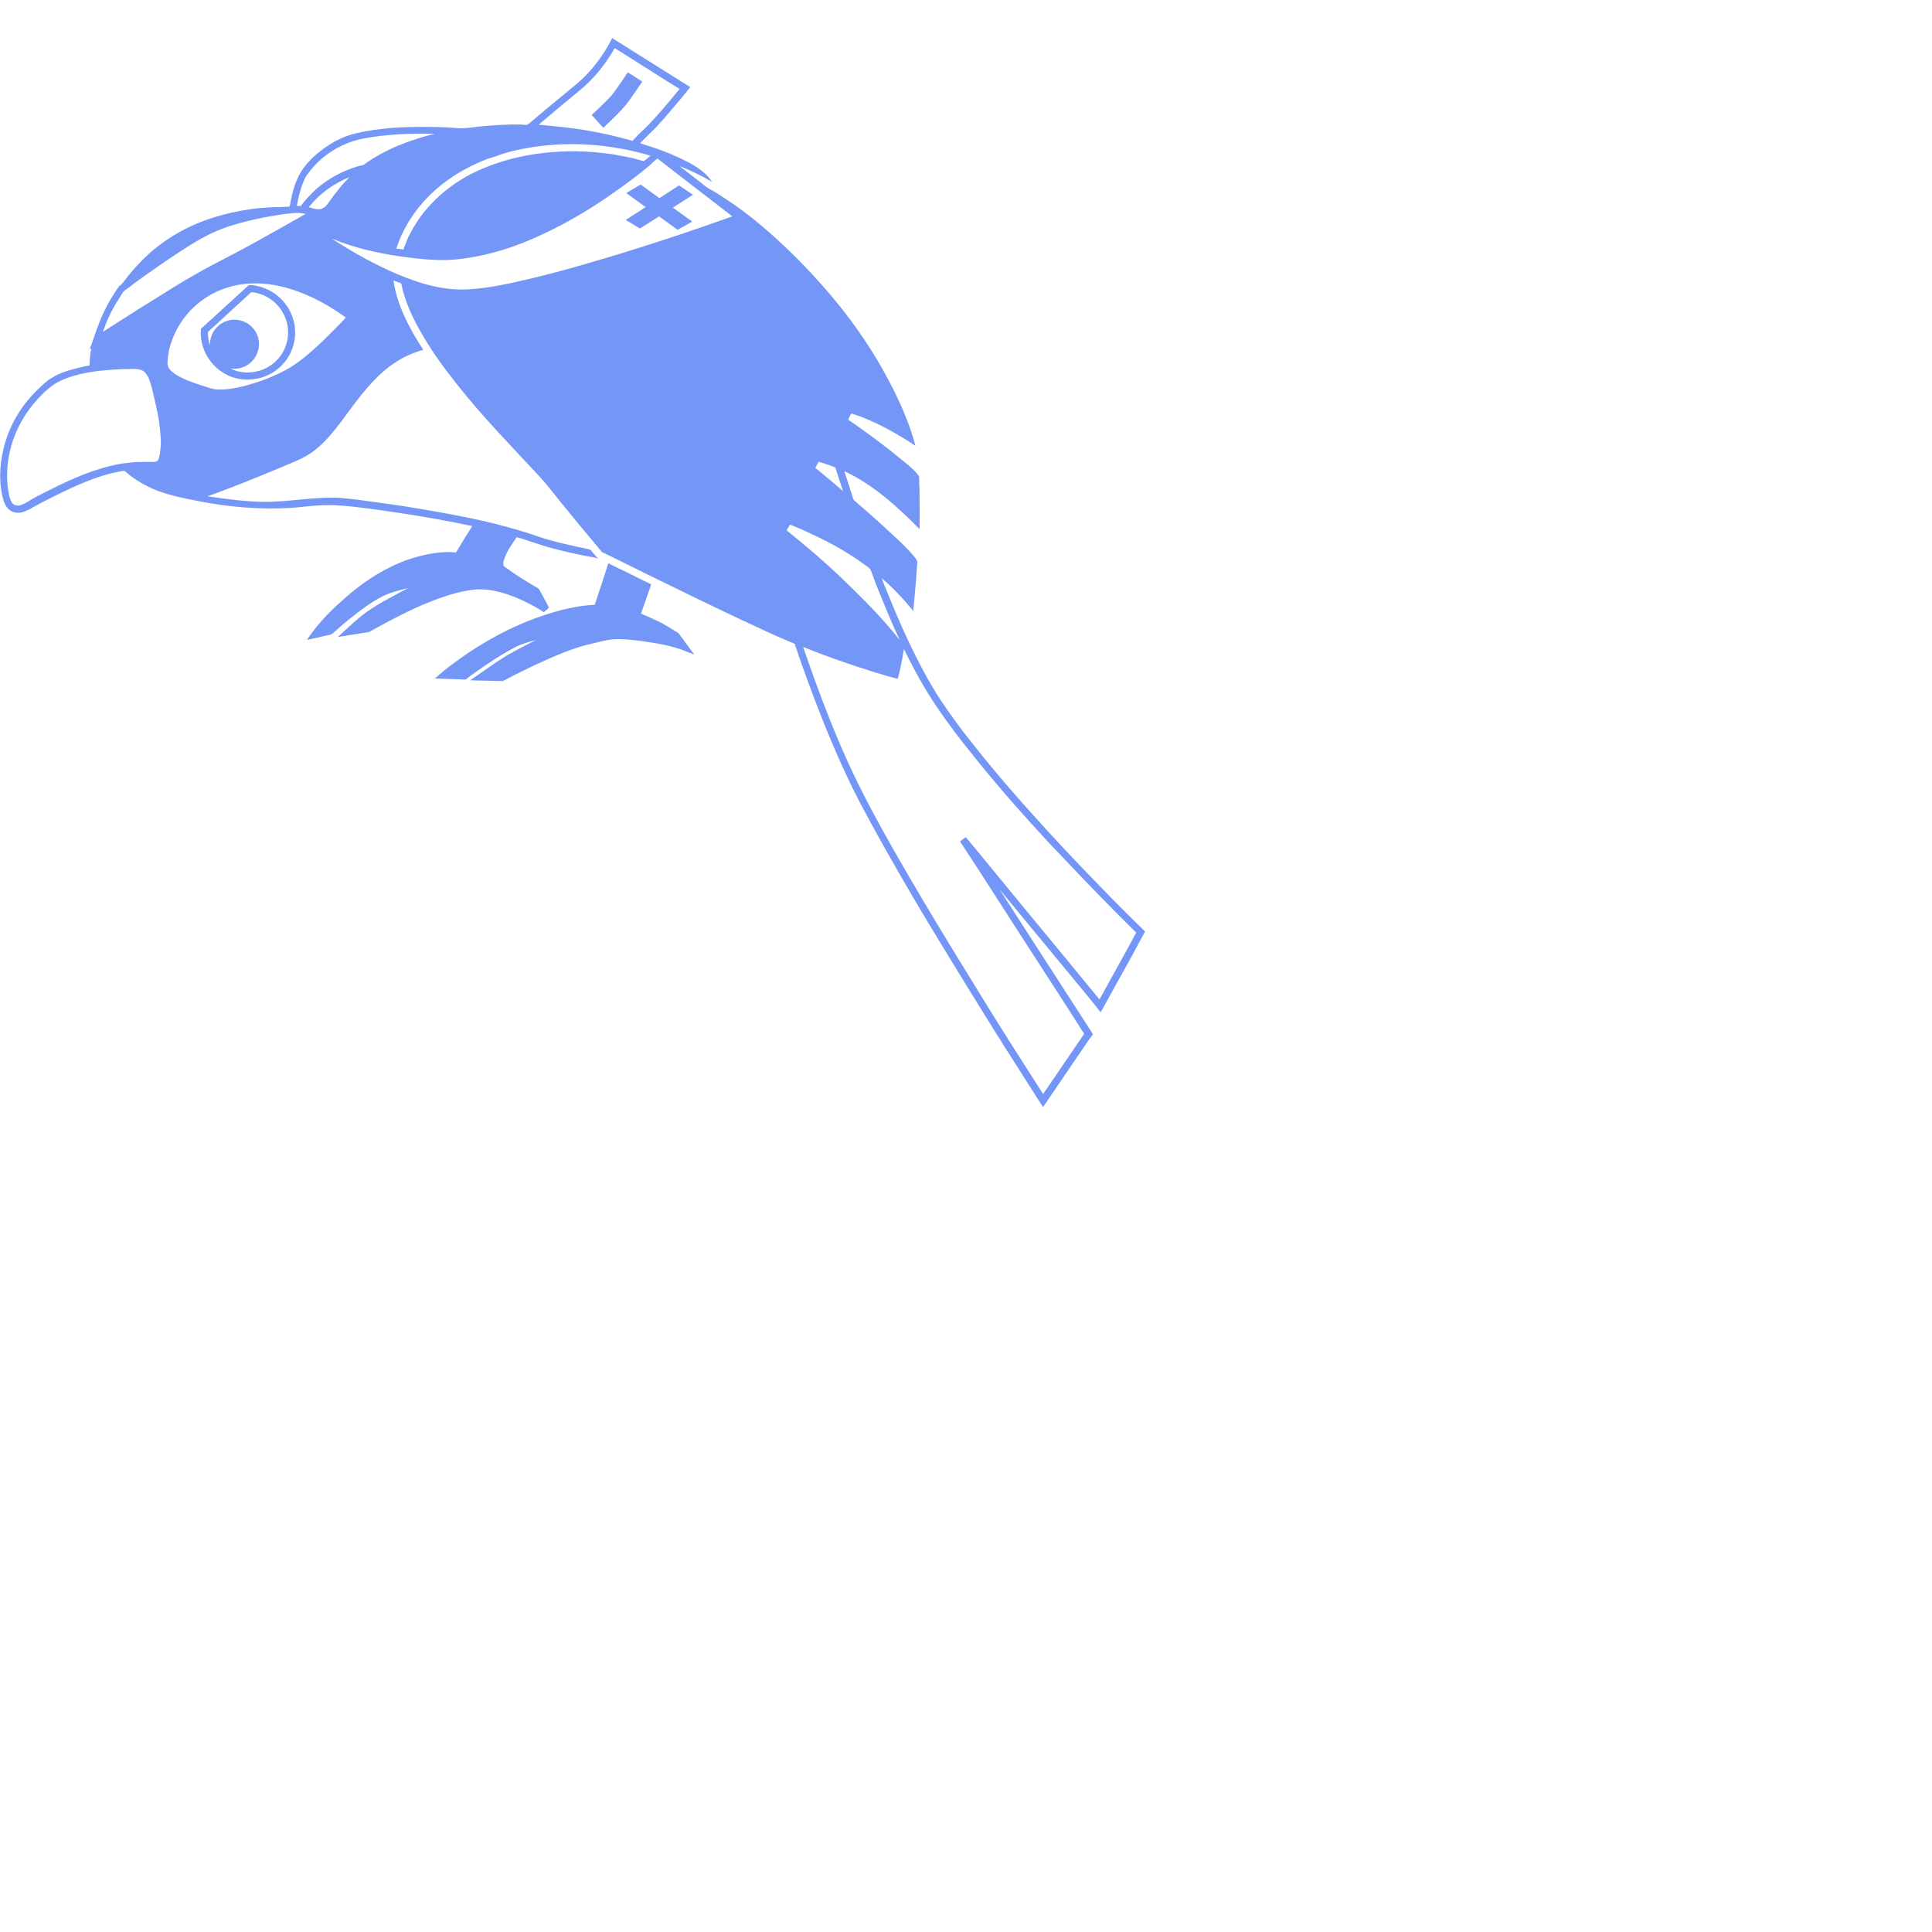
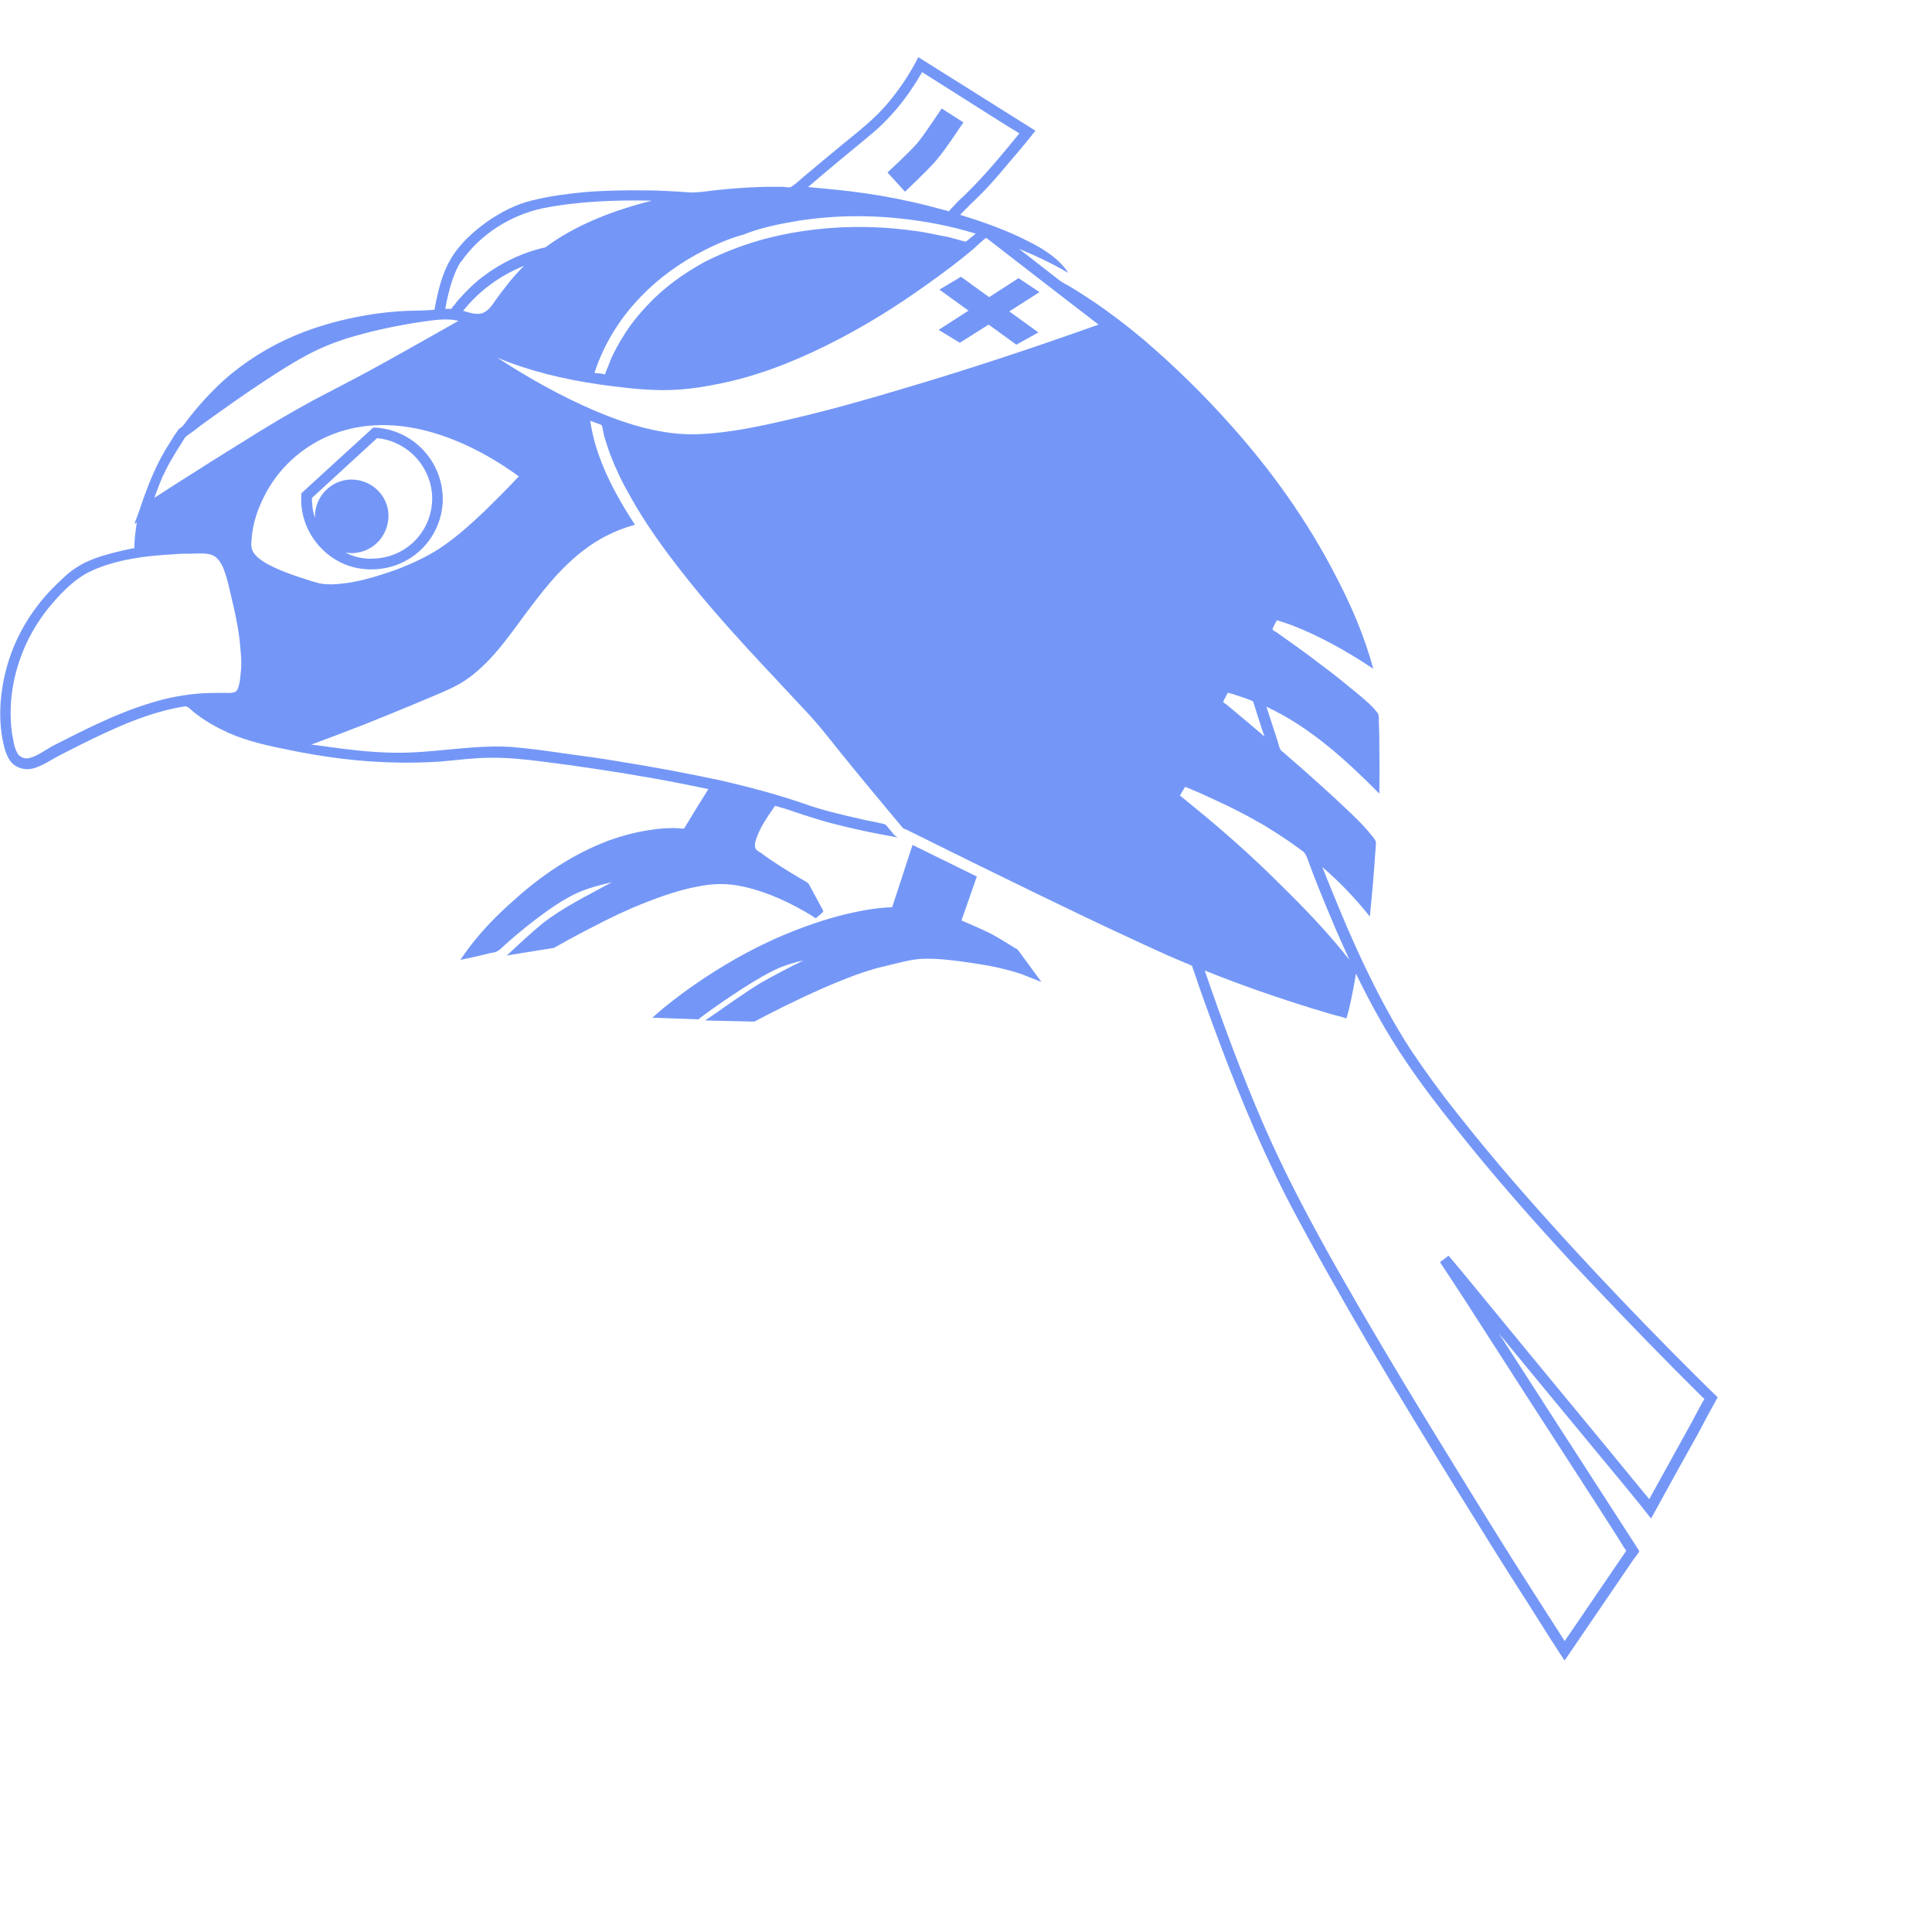
- <svg xmlns="http://www.w3.org/2000/svg" width="100" height="100" viewBox="0 0 54 54" fill="#7497F7">
+ <svg xmlns="http://www.w3.org/2000/svg" width="100" height="100" viewBox="0 0 36 36" fill="#7497F7">
  <path d="M16.865 3.573l-0.328-0.359c0.005-0.005 0.385-0.354 0.552-0.542 0.161-0.198 0.453-0.646 0.458-0.651l0.406 0.26c-0.021 0.021-0.313 0.479-0.5 0.698s-0.573 0.573-0.589 0.594zM18.969 17.698c-0.016-0.005-0.323-0.203-0.49-0.292-0.156-0.078-0.427-0.198-0.563-0.255l0.286-0.818-1.198-0.589-0.38 1.161c-0.234 0.005-0.953 0.068-2.016 0.516-1.281 0.536-2.25 1.37-2.26 1.375l-0.193 0.167 0.859 0.031 0.026-0.021c0.005-0.010 0.958-0.714 1.49-0.943 0.12-0.047 0.276-0.099 0.443-0.135-0.281 0.135-0.589 0.302-0.802 0.422-0.266 0.161-0.76 0.51-0.781 0.526l-0.25 0.172 0.911 0.021 0.026-0.010c0.016-0.010 1.552-0.833 2.385-1.016l0.26-0.063c0.193-0.047 0.328-0.083 0.563-0.083 0.208 0 0.49 0.026 0.917 0.094 0.531 0.078 0.88 0.208 0.885 0.214l0.318 0.125-0.427-0.583-0.016-0.010zM6.995 7.969h-0.042l-1.339 1.224v0.036c-0.021 0.354 0.104 0.693 0.344 0.958 0.24 0.26 0.557 0.411 0.911 0.422h0.057c0.708 0 1.286-0.547 1.323-1.25 0.031-0.729-0.531-1.349-1.255-1.391zM6.932 10.411h-0.052c-0.156-0.005-0.307-0.042-0.443-0.115 0.063 0.010 0.13 0.016 0.198 0.005 0.38-0.047 0.641-0.391 0.599-0.771-0.047-0.37-0.391-0.635-0.771-0.589-0.349 0.047-0.609 0.359-0.594 0.708-0.042-0.12-0.057-0.245-0.057-0.37l1.214-1.115c0.594 0.057 1.052 0.578 1.026 1.177-0.031 0.604-0.521 1.068-1.125 1.068zM19.37 5.443l-0.391-0.26-0.547 0.354-0.526-0.38-0.401 0.24 0.542 0.391-0.557 0.359 0.396 0.24 0.536-0.339 0.516 0.375 0.411-0.229-0.542-0.391zM32 26.031c-0.286-0.276-0.557-0.552-0.839-0.833-0.641-0.651-1.276-1.313-1.891-1.984-0.729-0.797-1.443-1.609-2.109-2.458-0.302-0.375-0.589-0.771-0.859-1.172-0.339-0.516-0.625-1.063-0.891-1.62-0.281-0.594-0.531-1.203-0.771-1.807 0.323 0.276 0.62 0.589 0.885 0.922 0.026-0.286 0.057-0.573 0.078-0.865l0.031-0.427c0-0.047 0.016-0.089-0.010-0.13-0.021-0.036-0.042-0.068-0.073-0.099-0.156-0.198-0.349-0.375-0.536-0.552-0.255-0.24-0.521-0.479-0.781-0.708l-0.24-0.208c-0.036-0.036-0.078-0.068-0.115-0.099-0.042-0.042-0.057-0.13-0.073-0.182l-0.208-0.641c0.813 0.38 1.479 0.99 2.104 1.62 0.005-0.292 0.005-0.578 0-0.87 0-0.151 0-0.302-0.010-0.458 0-0.042 0.010-0.135-0.021-0.172-0.016-0.026-0.042-0.047-0.057-0.073-0.146-0.156-0.313-0.286-0.474-0.417-0.229-0.193-0.469-0.37-0.703-0.547-0.208-0.156-0.422-0.307-0.635-0.458-0.026-0.021-0.104-0.052-0.089-0.078l0.052-0.109c0.031-0.047 0.021-0.057 0.073-0.036l0.229 0.078c0.536 0.208 1.036 0.49 1.521 0.813-0.161-0.604-0.411-1.182-0.698-1.729-0.521-1.016-1.193-1.958-1.953-2.807-0.505-0.568-1.047-1.099-1.625-1.594-0.297-0.25-0.609-0.49-0.932-0.708-0.151-0.099-0.297-0.198-0.458-0.292-0.068-0.036-0.141-0.073-0.203-0.125-0.24-0.188-0.484-0.375-0.729-0.568 0.318 0.13 0.625 0.276 0.917 0.448-0.167-0.26-0.453-0.443-0.724-0.578-0.411-0.214-0.854-0.37-1.292-0.505 0.151-0.161 0.313-0.307 0.464-0.464 0.151-0.161 0.297-0.328 0.438-0.5 0.172-0.198 0.339-0.396 0.5-0.604l-2.182-1.37c-0.161 0.323-0.37 0.63-0.609 0.906-0.24 0.271-0.521 0.49-0.802 0.719-0.25 0.208-0.505 0.417-0.75 0.625-0.068 0.057-0.125 0.115-0.198 0.161-0.031 0.031-0.125 0.005-0.167 0.005h-0.318c-0.396 0.010-0.792 0.042-1.188 0.094-0.078 0.005-0.151 0.016-0.234 0.010l-0.234-0.016c-0.182-0.010-0.365-0.021-0.547-0.021-0.385-0.005-0.771 0-1.161 0.031-0.323 0.031-0.651 0.073-0.969 0.151-0.318 0.073-0.615 0.229-0.88 0.417-0.26 0.188-0.516 0.427-0.672 0.708-0.156 0.276-0.229 0.604-0.286 0.917-0.177 0.016-0.354 0.016-0.531 0.021-0.188 0.010-0.37 0.026-0.557 0.052-0.359 0.052-0.714 0.13-1.057 0.24-0.661 0.208-1.26 0.542-1.781 1-0.26 0.24-0.505 0.505-0.719 0.797-0.026 0.031-0.052 0.068-0.083 0.089-0.016 0.010-0.036 0.021-0.047 0.036-0.021 0.036-0.042 0.068-0.068 0.099l-0.177 0.286c-0.224 0.38-0.37 0.792-0.51 1.208l-0.063 0.161 0.047-0.026c-0.016 0.089-0.026 0.177-0.036 0.271l-0.010 0.135v0.073l-0.089 0.016c-0.177 0.036-0.359 0.083-0.531 0.135-0.161 0.052-0.313 0.115-0.448 0.203-0.141 0.083-0.26 0.203-0.38 0.318-0.427 0.411-0.75 0.927-0.917 1.5-0.135 0.469-0.182 0.984-0.078 1.458 0.026 0.12 0.063 0.25 0.141 0.349 0.099 0.12 0.266 0.167 0.417 0.125 0.177-0.047 0.333-0.161 0.495-0.245l0.422-0.214c0.604-0.297 1.24-0.594 1.917-0.698 0.047-0.005 0.13 0.089 0.172 0.12 0.068 0.052 0.135 0.099 0.198 0.141 0.146 0.094 0.297 0.172 0.448 0.24 0.349 0.151 0.719 0.234 1.089 0.307 0.672 0.141 1.354 0.229 2.042 0.24 0.276 0.005 0.552 0 0.833-0.021 0.297-0.026 0.599-0.068 0.901-0.068 0.333-0.005 0.661 0.031 0.99 0.073 0.339 0.042 0.677 0.089 1.016 0.141 0.693 0.104 1.375 0.224 2.057 0.37-0.151 0.24-0.302 0.484-0.448 0.729-0.010 0.016-0.099 0-0.12 0-0.052-0.005-0.115-0.005-0.167 0-0.099 0-0.203 0.010-0.302 0.026-0.281 0.036-0.557 0.109-0.818 0.203-0.656 0.245-1.255 0.646-1.771 1.115-0.297 0.26-0.573 0.542-0.813 0.854-0.063 0.083-0.125 0.172-0.182 0.255 0.135-0.031 0.281-0.057 0.422-0.094 0.083-0.021 0.156-0.036 0.234-0.052 0.026-0.010 0.036-0.021 0.068-0.036 0.292-0.271 0.599-0.521 0.922-0.75 0.151-0.104 0.302-0.203 0.469-0.286 0.219-0.109 0.469-0.172 0.708-0.229-0.438 0.24-0.906 0.464-1.302 0.776-0.229 0.188-0.438 0.391-0.656 0.589l0.875-0.141c0.010 0 0.016-0.005 0.031-0.016l0.224-0.125c0.151-0.083 0.307-0.167 0.464-0.245 0.318-0.167 0.641-0.323 0.974-0.453 0.318-0.125 0.641-0.24 0.979-0.302 0.292-0.063 0.568-0.068 0.865 0 0.453 0.099 0.891 0.307 1.292 0.552 0.026 0.021 0.047 0.047 0.073 0.021 0.021-0.021 0.13-0.099 0.12-0.125l-0.24-0.443c-0.021-0.042-0.031-0.068-0.068-0.089l-0.177-0.104c-0.234-0.141-0.464-0.281-0.677-0.443-0.052-0.031-0.104-0.052-0.109-0.12-0.010-0.057 0.016-0.12 0.036-0.177 0.042-0.12 0.104-0.229 0.172-0.333 0.047-0.078 0.099-0.146 0.146-0.219 0.021-0.026 0.016-0.031 0.042-0.021l0.161 0.047c0.313 0.104 0.625 0.214 0.948 0.292 0.359 0.094 0.724 0.167 1.094 0.234l0.063 0.016c-0.073-0.042-0.12-0.12-0.177-0.182-0.031-0.042-0.047-0.068-0.099-0.078l-0.141-0.031c-0.099-0.021-0.193-0.036-0.297-0.063-0.349-0.078-0.703-0.161-1.036-0.281-0.5-0.172-1.010-0.307-1.526-0.427-0.651-0.141-1.302-0.26-1.953-0.365-0.333-0.057-0.667-0.099-1-0.146-0.328-0.047-0.661-0.094-0.995-0.12-0.719-0.042-1.432 0.12-2.156 0.109-0.484-0.005-0.979-0.073-1.458-0.141l-0.094-0.010c0.339-0.125 0.667-0.25 1-0.38 0.318-0.125 0.63-0.255 0.943-0.385 0.167-0.068 0.333-0.141 0.495-0.208 0.151-0.068 0.302-0.135 0.438-0.229 0.547-0.37 0.901-0.969 1.302-1.479 0.365-0.479 0.781-0.932 1.318-1.208 0.172-0.089 0.349-0.156 0.536-0.208-0.38-0.583-0.734-1.24-0.833-1.938 0.042 0.016 0.083 0.031 0.125 0.047 0.047 0.016 0.089 0.021 0.099 0.063l0.036 0.177c0.036 0.12 0.073 0.234 0.115 0.349 0.099 0.255 0.214 0.5 0.349 0.734 0.292 0.531 0.646 1.021 1.021 1.495 0.719 0.917 1.526 1.74 2.313 2.589 0.193 0.208 0.37 0.432 0.547 0.656 0.203 0.25 0.406 0.5 0.609 0.745 0.161 0.188 0.313 0.38 0.474 0.568l0.125 0.151c0.021 0.026 0.052 0.036 0.083 0.047 0.807 0.401 1.62 0.802 2.427 1.193 0.583 0.281 1.161 0.563 1.75 0.833 0.313 0.146 0.625 0.292 0.948 0.427 0.036 0.016 0.083 0.036 0.13 0.052 0.021 0.010 0.036 0.021 0.063 0.031l0.021 0.063c0.036 0.099 0.068 0.193 0.099 0.292 0.068 0.188 0.13 0.37 0.198 0.552 0.443 1.219 0.927 2.422 1.526 3.568 0.464 0.875 0.953 1.734 1.453 2.589 0.536 0.906 1.083 1.802 1.635 2.698 0.443 0.714 0.885 1.432 1.344 2.141 0.193 0.302 0.385 0.615 0.583 0.917l0.083 0.125 1.292-1.896c0.010-0.010 0.109-0.135 0.099-0.146l-0.208-0.323c-0.385-0.599-0.776-1.198-1.161-1.797l-1.245-1.932 0.875 1.063 1.49 1.802c0.161 0.193 0.313 0.385 0.469 0.583 0.292-0.536 0.589-1.068 0.885-1.599 0.115-0.219 0.234-0.443 0.354-0.656zM16.172 2.552c0.411-0.328 0.75-0.75 1.010-1.208l1.573 0.995 0.24 0.146c-0.328 0.401-0.661 0.807-1.036 1.167-0.047 0.042-0.099 0.089-0.141 0.135-0.026 0.036-0.063 0.068-0.094 0.099l-0.042 0.052c-0.031-0.010-0.063-0.021-0.094-0.026-0.193-0.052-0.385-0.104-0.578-0.146-0.391-0.089-0.786-0.156-1.182-0.203-0.255-0.031-0.516-0.052-0.771-0.078 0.365-0.313 0.74-0.625 1.115-0.932zM13.833 4.38c0.313-0.13 0.646-0.198 0.974-0.255 0.656-0.109 1.328-0.125 1.984-0.052 0.474 0.052 0.938 0.141 1.391 0.281l-0.188 0.151-0.302-0.083c-0.188-0.036-0.375-0.078-0.563-0.109-0.328-0.047-0.661-0.078-1-0.083-0.615-0.010-1.234 0.057-1.828 0.208-0.401 0.104-0.802 0.255-1.172 0.443-0.38 0.208-0.74 0.464-1.036 0.776-0.182 0.188-0.344 0.385-0.479 0.609-0.078 0.12-0.141 0.24-0.203 0.365-0.031 0.063-0.057 0.13-0.078 0.193l-0.042 0.099c-0.005 0.021-0.010 0.036-0.016 0.052l-0.089-0.016-0.109-0.010c0.313-0.964 1.016-1.719 1.891-2.203 0.276-0.151 0.568-0.286 0.865-0.37zM8.594 4.875c0.354-0.51 0.917-0.865 1.521-0.995 0.667-0.13 1.354-0.156 2.031-0.141-0.698 0.177-1.401 0.438-1.984 0.87-0.453 0.099-0.885 0.318-1.245 0.609-0.12 0.099-0.224 0.203-0.328 0.318-0.047 0.047-0.089 0.099-0.13 0.156-0.016 0.016-0.036 0.036-0.047 0.063h-0.115c0.031-0.177 0.073-0.359 0.13-0.531 0.042-0.12 0.089-0.24 0.161-0.349zM9.766 4.953c-0.193 0.188-0.359 0.401-0.521 0.625-0.063 0.089-0.13 0.203-0.24 0.25-0.115 0.052-0.26-0.005-0.375-0.036 0.297-0.375 0.693-0.661 1.135-0.839zM3.078 8.781c0.104-0.214 0.24-0.422 0.365-0.62 0.021-0.036 0.073-0.063 0.099-0.083 0.068-0.047 0.13-0.094 0.193-0.146 0.411-0.297 0.828-0.594 1.25-0.87 0.224-0.146 0.443-0.286 0.672-0.411 0.24-0.135 0.49-0.24 0.75-0.328 0.464-0.146 0.943-0.25 1.427-0.323 0.229-0.031 0.479-0.078 0.708-0.021-0.443 0.25-0.88 0.5-1.323 0.745-0.453 0.255-0.917 0.49-1.38 0.734-0.443 0.24-0.88 0.5-1.307 0.771-0.448 0.276-0.891 0.557-1.333 0.839-0.109 0.068-0.214 0.141-0.323 0.208 0.063-0.167 0.12-0.339 0.203-0.495zM4.422 12.854c-0.036 0.073-0.177 0.057-0.25 0.057-0.125 0-0.245 0-0.37 0.005-0.344 0.021-0.682 0.083-1.010 0.188-0.635 0.193-1.229 0.5-1.823 0.802-0.13 0.073-0.271 0.182-0.422 0.219-0.078 0.021-0.172-0.010-0.219-0.083-0.047-0.083-0.073-0.177-0.083-0.266-0.036-0.161-0.047-0.328-0.047-0.49 0-0.443 0.104-0.88 0.286-1.281 0.13-0.281 0.297-0.536 0.495-0.766 0.203-0.234 0.438-0.469 0.719-0.599 0.474-0.219 1.036-0.286 1.552-0.313 0.099-0.010 0.193-0.010 0.292-0.010 0.13 0 0.286-0.021 0.411 0.026 0.099 0.036 0.161 0.141 0.203 0.229 0.057 0.141 0.099 0.302 0.13 0.448 0.083 0.349 0.167 0.698 0.193 1.057 0.016 0.156 0.026 0.318 0.005 0.474-0.010 0.099-0.016 0.208-0.063 0.302zM8.193 10.219c-0.26 0.167-0.536 0.292-0.823 0.401-0.286 0.099-0.578 0.193-0.88 0.24-0.13 0.016-0.26 0.036-0.391 0.026-0.135 0-0.255-0.047-0.391-0.089-0.26-0.083-0.521-0.172-0.76-0.307-0.083-0.052-0.177-0.115-0.229-0.203-0.042-0.068-0.042-0.151-0.031-0.229 0.016-0.307 0.125-0.609 0.271-0.88 0.25-0.458 0.641-0.818 1.12-1.036 1.172-0.526 2.484-0.036 3.479 0.656l0.109 0.078c-0.208 0.224-0.417 0.432-0.63 0.641-0.266 0.25-0.542 0.505-0.849 0.703zM11.078 7.651c-0.63-0.271-1.234-0.609-1.807-0.984 0.599 0.25 1.245 0.401 1.885 0.495 0.344 0.047 0.698 0.094 1.042 0.104 0.375 0.016 0.755-0.026 1.12-0.099 0.729-0.135 1.427-0.406 2.089-0.734s1.286-0.714 1.885-1.146c0.286-0.203 0.573-0.417 0.844-0.646 0.026-0.021 0.229-0.219 0.245-0.208l0.052 0.042 0.719 0.557c0.438 0.339 0.875 0.677 1.318 1.016-1.208 0.432-2.438 0.839-3.672 1.203-0.693 0.208-1.38 0.401-2.083 0.563-0.552 0.13-1.115 0.25-1.677 0.276-0.677 0.031-1.339-0.177-1.958-0.438zM22.875 12.906c0.104 0.026 0.198 0.063 0.286 0.089l0.13 0.047c0.021 0.005 0.036 0.021 0.057 0.026l0.026 0.078c0.063 0.198 0.12 0.385 0.188 0.578-0.198-0.172-0.401-0.339-0.599-0.505l-0.12-0.099c-0.031-0.021-0.063-0.031-0.042-0.063l0.078-0.151zM21.984 14.828l0.047-0.083 0.036-0.057c0.016-0.026 0.010-0.031 0.042-0.016 0.172 0.068 0.344 0.146 0.51 0.224 0.323 0.146 0.635 0.307 0.938 0.484 0.146 0.089 0.292 0.182 0.432 0.276l0.198 0.141 0.099 0.073c0.042 0.036 0.057 0.083 0.078 0.135 0.135 0.375 0.292 0.755 0.448 1.125 0.104 0.255 0.219 0.505 0.333 0.755-0.391-0.495-0.828-0.953-1.276-1.391-0.464-0.464-0.943-0.896-1.438-1.307l-0.432-0.354zM26.995 23.396l-0.161 0.12 0.010 0.021 0.083 0.125 0.365 0.557 1.203 1.87c0.417 0.641 0.828 1.286 1.245 1.927l0.411 0.641 0.109 0.177c0.005 0.005 0.042 0.052 0.042 0.063-0.349 0.51-0.698 1.026-1.047 1.536-0.036 0.047-0.068 0.099-0.099 0.146-0.318-0.495-0.635-0.99-0.953-1.49-0.531-0.844-1.057-1.703-1.578-2.552-0.578-0.948-1.141-1.891-1.688-2.854-0.51-0.901-1-1.818-1.411-2.771-0.401-0.927-0.75-1.875-1.078-2.828 0.646 0.26 1.307 0.49 1.974 0.698 0.193 0.057 0.385 0.12 0.578 0.167l0.083 0.026c0.010 0 0.021-0.052 0.026-0.068 0.026-0.083 0.042-0.172 0.063-0.26 0.036-0.167 0.068-0.339 0.094-0.505 0.276 0.568 0.583 1.125 0.938 1.646 0.286 0.422 0.594 0.828 0.917 1.229 0.693 0.875 1.427 1.708 2.188 2.531 0.62 0.656 1.245 1.313 1.88 1.953l0.516 0.516c0.010 0.010 0.052 0.042 0.052 0.057l-0.042 0.068-0.198 0.37-0.786 1.422c-0.24-0.292-0.479-0.578-0.719-0.875l-1.5-1.818c-0.422-0.516-0.849-1.031-1.271-1.547l-0.25-0.297z" />
</svg>
